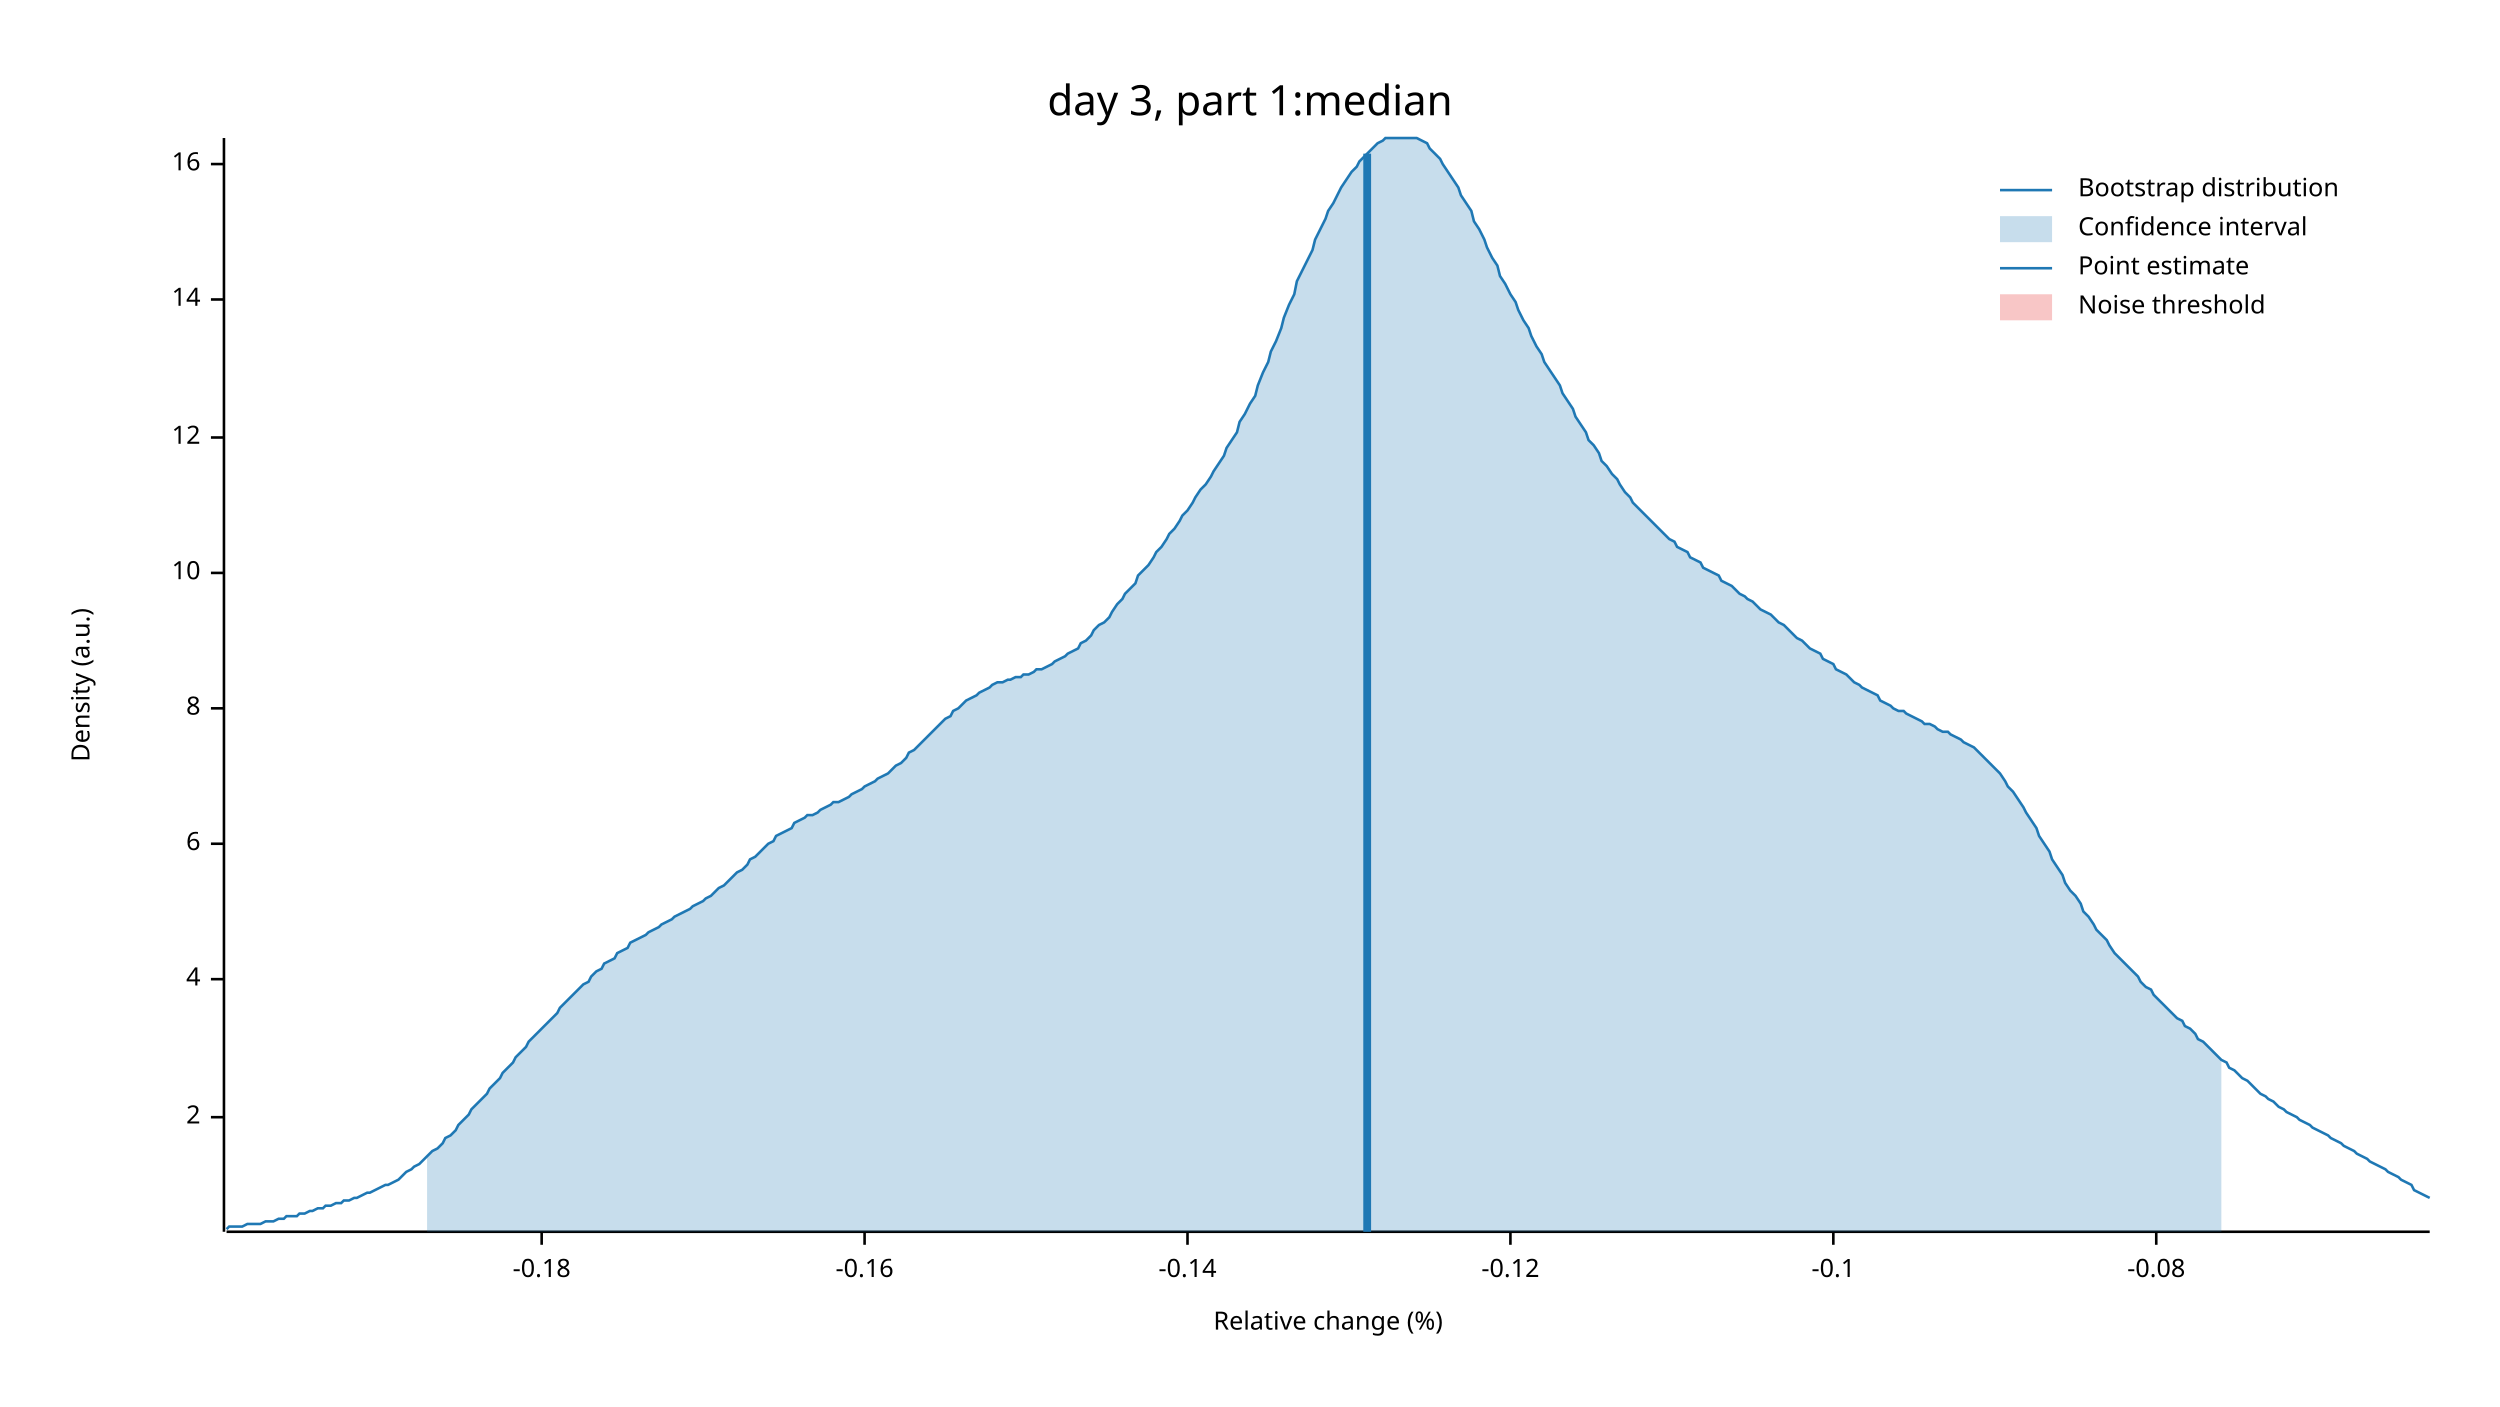
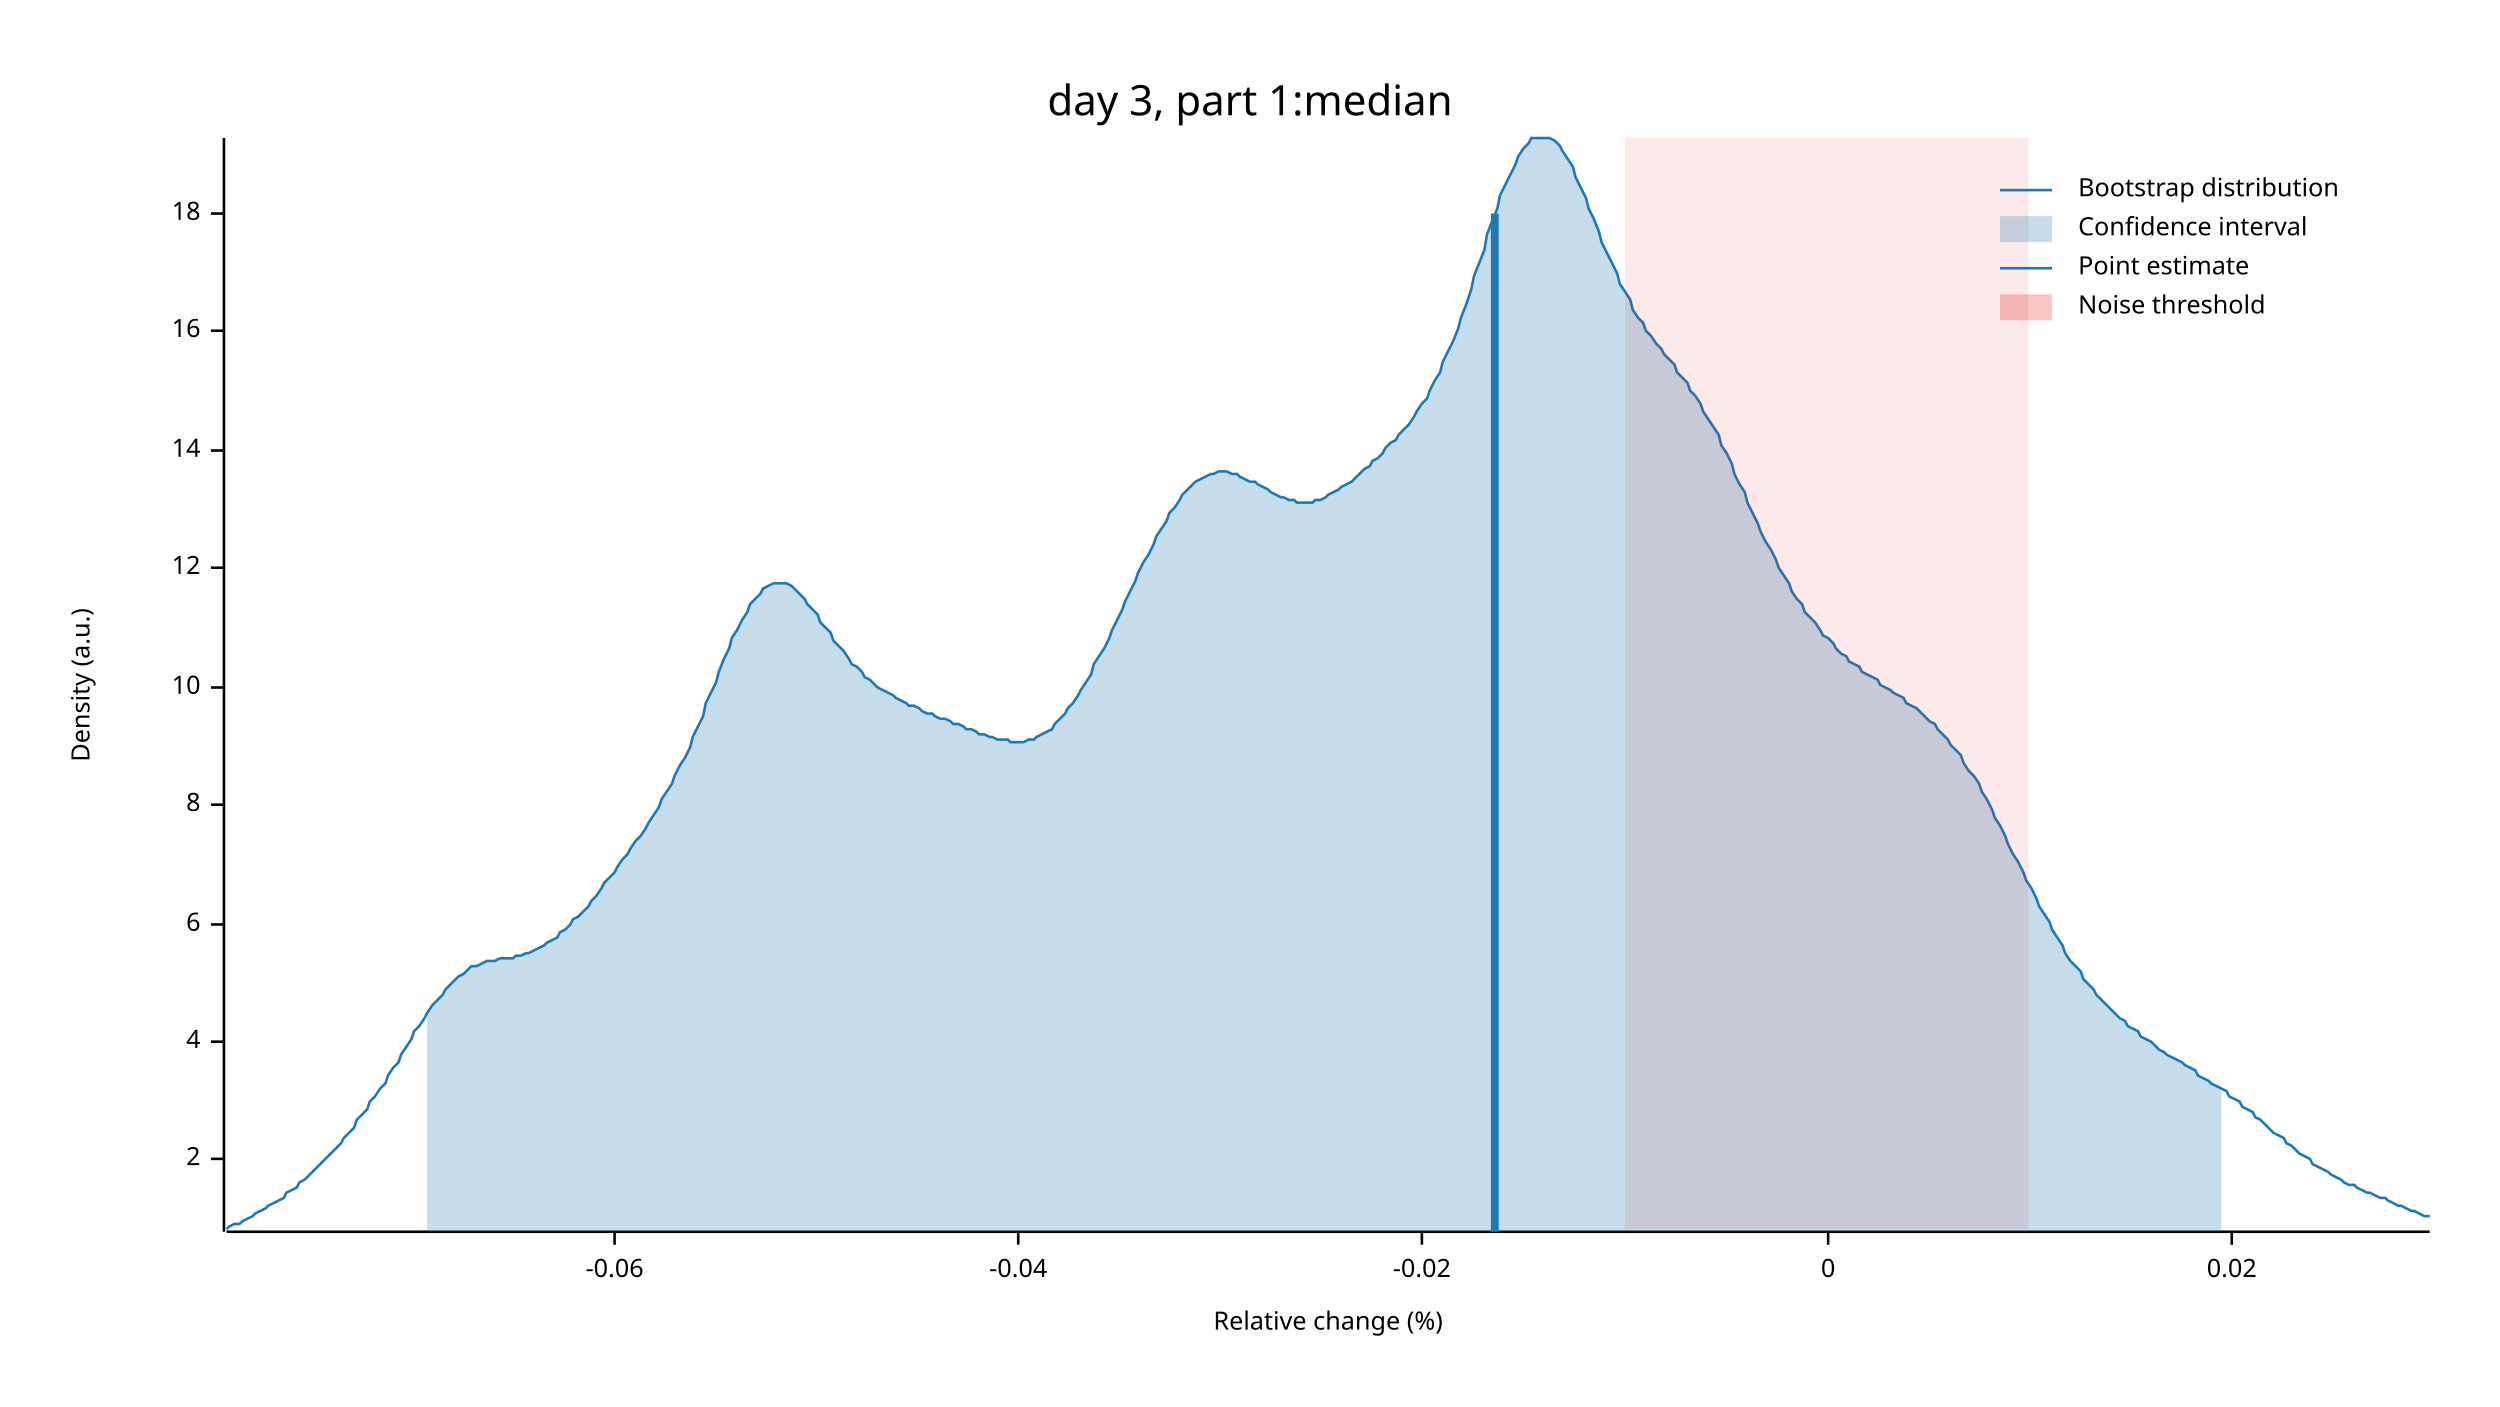
<svg xmlns="http://www.w3.org/2000/svg" width="960" height="540" viewBox="0 0 960 540">
  <text x="480" y="32" dy="0.76em" text-anchor="middle" font-family="sans-serif" font-size="16.129" opacity="1" fill="#000000">
day 3, part 1:median
</text>
  <text x="27" y="263" dy="0.76em" text-anchor="middle" font-family="sans-serif" font-size="9.677" opacity="1" fill="#000000" transform="rotate(270, 27, 263)">
Density (a.u.)
</text>
  <text x="510" y="513" dy="-0.5ex" text-anchor="middle" font-family="sans-serif" font-size="9.677" opacity="1" fill="#000000">
Relative change (%)
</text>
  <polyline fill="none" opacity="1" stroke="#000000" stroke-width="1" points="86,53 86,473 " />
-   <text x="77" y="429" dy="0.5ex" text-anchor="end" font-family="sans-serif" font-size="9.677" opacity="1" fill="#000000">
+   <text x="77" y="445" dy="0.5ex" text-anchor="end" font-family="sans-serif" font-size="9.677" opacity="1" fill="#000000">
2
</text>
-   <polyline fill="none" opacity="1" stroke="#000000" stroke-width="1" points="81,429 86,429 " />
-   <text x="77" y="376" dy="0.5ex" text-anchor="end" font-family="sans-serif" font-size="9.677" opacity="1" fill="#000000">
+   <polyline fill="none" opacity="1" stroke="#000000" stroke-width="1" points="81,445 86,445 " />
+   <text x="77" y="400" dy="0.5ex" text-anchor="end" font-family="sans-serif" font-size="9.677" opacity="1" fill="#000000">
4
</text>
-   <polyline fill="none" opacity="1" stroke="#000000" stroke-width="1" points="81,376 86,376 " />
-   <text x="77" y="324" dy="0.5ex" text-anchor="end" font-family="sans-serif" font-size="9.677" opacity="1" fill="#000000">
+   <polyline fill="none" opacity="1" stroke="#000000" stroke-width="1" points="81,400 86,400 " />
+   <text x="77" y="355" dy="0.5ex" text-anchor="end" font-family="sans-serif" font-size="9.677" opacity="1" fill="#000000">
6
</text>
-   <polyline fill="none" opacity="1" stroke="#000000" stroke-width="1" points="81,324 86,324 " />
-   <text x="77" y="272" dy="0.5ex" text-anchor="end" font-family="sans-serif" font-size="9.677" opacity="1" fill="#000000">
+   <polyline fill="none" opacity="1" stroke="#000000" stroke-width="1" points="81,355 86,355 " />
+   <text x="77" y="309" dy="0.5ex" text-anchor="end" font-family="sans-serif" font-size="9.677" opacity="1" fill="#000000">
8
</text>
-   <polyline fill="none" opacity="1" stroke="#000000" stroke-width="1" points="81,272 86,272 " />
-   <text x="77" y="220" dy="0.5ex" text-anchor="end" font-family="sans-serif" font-size="9.677" opacity="1" fill="#000000">
+   <polyline fill="none" opacity="1" stroke="#000000" stroke-width="1" points="81,309 86,309 " />
+   <text x="77" y="264" dy="0.5ex" text-anchor="end" font-family="sans-serif" font-size="9.677" opacity="1" fill="#000000">
10
</text>
-   <polyline fill="none" opacity="1" stroke="#000000" stroke-width="1" points="81,220 86,220 " />
-   <text x="77" y="168" dy="0.5ex" text-anchor="end" font-family="sans-serif" font-size="9.677" opacity="1" fill="#000000">
+   <polyline fill="none" opacity="1" stroke="#000000" stroke-width="1" points="81,264 86,264 " />
+   <text x="77" y="218" dy="0.5ex" text-anchor="end" font-family="sans-serif" font-size="9.677" opacity="1" fill="#000000">
12
</text>
-   <polyline fill="none" opacity="1" stroke="#000000" stroke-width="1" points="81,168 86,168 " />
-   <text x="77" y="115" dy="0.5ex" text-anchor="end" font-family="sans-serif" font-size="9.677" opacity="1" fill="#000000">
+   <polyline fill="none" opacity="1" stroke="#000000" stroke-width="1" points="81,218 86,218 " />
+   <text x="77" y="173" dy="0.5ex" text-anchor="end" font-family="sans-serif" font-size="9.677" opacity="1" fill="#000000">
14
</text>
-   <polyline fill="none" opacity="1" stroke="#000000" stroke-width="1" points="81,115 86,115 " />
-   <text x="77" y="63" dy="0.5ex" text-anchor="end" font-family="sans-serif" font-size="9.677" opacity="1" fill="#000000">
+   <polyline fill="none" opacity="1" stroke="#000000" stroke-width="1" points="81,173 86,173 " />
+   <text x="77" y="127" dy="0.5ex" text-anchor="end" font-family="sans-serif" font-size="9.677" opacity="1" fill="#000000">
16
</text>
-   <polyline fill="none" opacity="1" stroke="#000000" stroke-width="1" points="81,63 86,63 " />
+   <polyline fill="none" opacity="1" stroke="#000000" stroke-width="1" points="81,127 86,127 " />
+   <text x="77" y="82" dy="0.5ex" text-anchor="end" font-family="sans-serif" font-size="9.677" opacity="1" fill="#000000">
+ 18
+ </text>
+   <polyline fill="none" opacity="1" stroke="#000000" stroke-width="1" points="81,82 86,82 " />
  <polyline fill="none" opacity="1" stroke="#000000" stroke-width="1" points="87,473 933,473 " />
-   <text x="208" y="483" dy="0.76em" text-anchor="middle" font-family="sans-serif" font-size="9.677" opacity="1" fill="#000000">
- -0.18
+   <text x="236" y="483" dy="0.76em" text-anchor="middle" font-family="sans-serif" font-size="9.677" opacity="1" fill="#000000">
+ -0.06
</text>
-   <polyline fill="none" opacity="1" stroke="#000000" stroke-width="1" points="208,473 208,478 " />
-   <text x="332" y="483" dy="0.76em" text-anchor="middle" font-family="sans-serif" font-size="9.677" opacity="1" fill="#000000">
- -0.16
+   <polyline fill="none" opacity="1" stroke="#000000" stroke-width="1" points="236,473 236,478 " />
+   <text x="391" y="483" dy="0.76em" text-anchor="middle" font-family="sans-serif" font-size="9.677" opacity="1" fill="#000000">
+ -0.04
</text>
-   <polyline fill="none" opacity="1" stroke="#000000" stroke-width="1" points="332,473 332,478 " />
-   <text x="456" y="483" dy="0.76em" text-anchor="middle" font-family="sans-serif" font-size="9.677" opacity="1" fill="#000000">
- -0.14
+   <polyline fill="none" opacity="1" stroke="#000000" stroke-width="1" points="391,473 391,478 " />
+   <text x="546" y="483" dy="0.76em" text-anchor="middle" font-family="sans-serif" font-size="9.677" opacity="1" fill="#000000">
+ -0.02
</text>
-   <polyline fill="none" opacity="1" stroke="#000000" stroke-width="1" points="456,473 456,478 " />
-   <text x="580" y="483" dy="0.76em" text-anchor="middle" font-family="sans-serif" font-size="9.677" opacity="1" fill="#000000">
- -0.12
+   <polyline fill="none" opacity="1" stroke="#000000" stroke-width="1" points="546,473 546,478 " />
+   <text x="702" y="483" dy="0.76em" text-anchor="middle" font-family="sans-serif" font-size="9.677" opacity="1" fill="#000000">
+ 0
</text>
-   <polyline fill="none" opacity="1" stroke="#000000" stroke-width="1" points="580,473 580,478 " />
-   <text x="704" y="483" dy="0.76em" text-anchor="middle" font-family="sans-serif" font-size="9.677" opacity="1" fill="#000000">
- -0.1
+   <polyline fill="none" opacity="1" stroke="#000000" stroke-width="1" points="702,473 702,478 " />
+   <text x="857" y="483" dy="0.76em" text-anchor="middle" font-family="sans-serif" font-size="9.677" opacity="1" fill="#000000">
+ 0.02
</text>
-   <polyline fill="none" opacity="1" stroke="#000000" stroke-width="1" points="704,473 704,478 " />
-   <text x="828" y="483" dy="0.76em" text-anchor="middle" font-family="sans-serif" font-size="9.677" opacity="1" fill="#000000">
- -0.08
- </text>
-   <polyline fill="none" opacity="1" stroke="#000000" stroke-width="1" points="828,473 828,478 " />
-   <polyline fill="none" opacity="1" stroke="#1F78B4" stroke-width="1" points="87,472 88,471 90,471 92,471 93,471 95,470 97,470 98,470 100,470 102,469 103,469 105,469 107,468 109,468 110,467 112,467 114,467 115,466 117,466 119,465 120,465 122,464 124,464 125,463 127,463 129,462 131,462 132,461 134,461 136,460 137,460 139,459 141,458 142,458 144,457 146,456 148,455 149,455 151,454 153,453 154,452 156,450 158,449 159,448 161,447 163,445 164,444 166,442 168,441 170,439 171,437 173,436 175,434 176,432 178,430 180,428 181,426 183,424 185,422 187,420 188,418 190,416 192,414 193,412 195,410 197,408 198,406 200,404 202,402 203,400 205,398 207,396 209,394 210,393 212,391 214,389 215,387 217,385 219,383 220,382 222,380 224,378 226,377 227,375 229,373 231,372 232,370 234,369 236,368 237,366 239,365 241,364 242,362 244,361 246,360 248,359 249,358 251,357 253,356 254,355 256,354 258,353 259,352 261,351 263,350 265,349 266,348 268,347 270,346 271,345 273,344 275,342 276,341 278,340 280,338 281,337 283,335 285,334 287,332 288,330 290,329 292,327 293,326 295,324 297,323 298,321 300,320 302,319 304,318 305,316 307,315 309,314 310,313 312,313 314,312 315,311 317,310 319,309 320,308 322,308 324,307 326,306 327,305 329,304 331,303 332,302 334,301 336,300 337,299 339,298 341,297 343,295 344,294 346,293 348,291 349,289 351,288 353,286 354,285 356,283 358,281 359,280 361,278 363,276 365,275 366,273 368,272 370,270 371,269 373,268 375,267 376,266 378,265 380,264 381,263 383,262 385,262 387,261 388,261 390,260 392,260 393,259 395,259 397,258 398,257 400,257 402,256 404,255 405,254 407,253 409,252 410,251 412,250 414,249 415,247 417,246 419,244 420,242 422,240 424,239 426,237 427,235 429,232 431,230 432,228 434,226 436,224 437,221 439,219 441,217 443,214 444,212 446,210 448,207 449,205 451,203 453,200 454,198 456,196 458,193 459,191 461,188 463,186 465,183 466,181 468,178 470,175 471,172 473,169 475,166 476,162 478,159 480,155 482,152 483,148 485,143 487,139 488,135 490,131 492,126 493,122 495,117 497,113 498,108 500,104 502,100 504,96 505,92 507,88 509,84 510,81 512,78 514,74 515,72 517,69 519,66 521,64 522,62 524,60 526,58 527,57 529,55 531,54 532,53 534,53 536,53 537,53 539,53 541,53 543,53 544,53 546,54 548,55 549,57 551,59 553,61 554,63 556,66 558,69 560,72 561,75 563,78 565,81 566,85 568,88 570,92 571,95 573,99 575,102 576,106 578,109 580,113 582,116 583,119 585,123 587,126 588,129 590,133 592,136 593,139 595,142 597,145 599,148 600,151 602,154 604,157 605,160 607,163 609,166 610,169 612,171 614,174 615,177 617,179 619,182 621,184 622,186 624,189 626,191 627,193 629,195 631,197 632,198 634,200 636,202 638,204 639,205 641,207 643,208 644,210 646,211 648,212 649,214 651,215 653,216 654,218 656,219 658,220 660,221 661,223 663,224 665,225 666,226 668,228 670,229 671,230 673,231 675,233 676,234 678,235 680,236 682,238 683,239 685,240 687,242 688,243 690,245 692,246 693,247 695,249 697,250 699,251 700,253 702,254 704,255 705,257 707,258 709,259 710,260 712,262 714,263 715,264 717,265 719,266 721,267 722,269 724,270 726,271 727,272 729,273 731,273 732,274 734,275 736,276 738,277 739,278 741,278 743,279 744,280 746,281 748,281 749,282 751,283 753,284 754,285 756,286 758,287 760,289 761,290 763,292 765,294 766,295 768,297 770,300 771,302 773,304 775,307 777,310 778,312 780,315 782,318 783,321 785,324 787,327 788,330 790,333 792,336 793,339 795,342 797,344 799,347 800,350 802,352 804,355 805,357 807,359 809,361 810,363 812,366 814,368 816,370 817,371 819,373 821,375 822,377 824,379 826,380 827,382 829,384 831,386 832,387 834,389 836,391 838,392 839,394 841,395 843,397 844,399 846,400 848,402 849,403 851,405 853,407 855,408 856,410 858,411 860,413 861,414 863,415 865,417 866,418 868,420 870,421 871,422 873,423 875,425 877,426 878,427 880,428 882,429 883,430 885,431 887,432 888,433 890,434 892,435 894,436 895,437 897,438 899,439 900,440 902,441 904,442 905,443 907,444 909,445 910,446 912,447 914,448 916,449 917,450 919,451 921,452 922,453 924,454 926,455 927,457 929,458 931,459 933,460 " />
-   <polygon opacity="0.25" fill="#1F78B4" points="164,444 166,442 168,441 170,439 171,437 173,436 175,434 176,432 178,430 180,428 181,426 183,424 185,422 187,420 188,418 190,416 192,414 193,412 195,410 197,408 198,406 200,404 202,402 203,400 205,398 207,396 209,394 210,393 212,391 214,389 215,387 217,385 219,383 220,382 222,380 224,378 226,377 227,375 229,373 231,372 232,370 234,369 236,368 237,366 239,365 241,364 242,362 244,361 246,360 248,359 249,358 251,357 253,356 254,355 256,354 258,353 259,352 261,351 263,350 265,349 266,348 268,347 270,346 271,345 273,344 275,342 276,341 278,340 280,338 281,337 283,335 285,334 287,332 288,330 290,329 292,327 293,326 295,324 297,323 298,321 300,320 302,319 304,318 305,316 307,315 309,314 310,313 312,313 314,312 315,311 317,310 319,309 320,308 322,308 324,307 326,306 327,305 329,304 331,303 332,302 334,301 336,300 337,299 339,298 341,297 343,295 344,294 346,293 348,291 349,289 351,288 353,286 354,285 356,283 358,281 359,280 361,278 363,276 365,275 366,273 368,272 370,270 371,269 373,268 375,267 376,266 378,265 380,264 381,263 383,262 385,262 387,261 388,261 390,260 392,260 393,259 395,259 397,258 398,257 400,257 402,256 404,255 405,254 407,253 409,252 410,251 412,250 414,249 415,247 417,246 419,244 420,242 422,240 424,239 426,237 427,235 429,232 431,230 432,228 434,226 436,224 437,221 439,219 441,217 443,214 444,212 446,210 448,207 449,205 451,203 453,200 454,198 456,196 458,193 459,191 461,188 463,186 465,183 466,181 468,178 470,175 471,172 473,169 475,166 476,162 478,159 480,155 482,152 483,148 485,143 487,139 488,135 490,131 492,126 493,122 495,117 497,113 498,108 500,104 502,100 504,96 505,92 507,88 509,84 510,81 512,78 514,74 515,72 517,69 519,66 521,64 522,62 524,60 526,58 527,57 529,55 531,54 532,53 534,53 536,53 537,53 539,53 541,53 543,53 544,53 546,54 548,55 549,57 551,59 553,61 554,63 556,66 558,69 560,72 561,75 563,78 565,81 566,85 568,88 570,92 571,95 573,99 575,102 576,106 578,109 580,113 582,116 583,119 585,123 587,126 588,129 590,133 592,136 593,139 595,142 597,145 599,148 600,151 602,154 604,157 605,160 607,163 609,166 610,169 612,171 614,174 615,177 617,179 619,182 621,184 622,186 624,189 626,191 627,193 629,195 631,197 632,198 634,200 636,202 638,204 639,205 641,207 643,208 644,210 646,211 648,212 649,214 651,215 653,216 654,218 656,219 658,220 660,221 661,223 663,224 665,225 666,226 668,228 670,229 671,230 673,231 675,233 676,234 678,235 680,236 682,238 683,239 685,240 687,242 688,243 690,245 692,246 693,247 695,249 697,250 699,251 700,253 702,254 704,255 705,257 707,258 709,259 710,260 712,262 714,263 715,264 717,265 719,266 721,267 722,269 724,270 726,271 727,272 729,273 731,273 732,274 734,275 736,276 738,277 739,278 741,278 743,279 744,280 746,281 748,281 749,282 751,283 753,284 754,285 756,286 758,287 760,289 761,290 763,292 765,294 766,295 768,297 770,300 771,302 773,304 775,307 777,310 778,312 780,315 782,318 783,321 785,324 787,327 788,330 790,333 792,336 793,339 795,342 797,344 799,347 800,350 802,352 804,355 805,357 807,359 809,361 810,363 812,366 814,368 816,370 817,371 819,373 821,375 822,377 824,379 826,380 827,382 829,384 831,386 832,387 834,389 836,391 838,392 839,394 841,395 843,397 844,399 846,400 848,402 849,403 851,405 853,407 853,473 164,473 " />
-   <polyline fill="none" opacity="1" stroke="#1F78B4" stroke-width="3" points="525,473 525,59 " />
-   <rect x="510" y="53" width="0" height="419" opacity="0.1" fill="#E31A1C" stroke="none" />
+   <polyline fill="none" opacity="1" stroke="#000000" stroke-width="1" points="857,473 857,478 " />
+   <polyline fill="none" opacity="1" stroke="#1F78B4" stroke-width="1" points="87,472 88,471 90,470 92,470 93,469 95,468 97,467 98,466 100,465 102,464 103,463 105,462 107,461 109,460 110,458 112,457 114,456 115,454 117,453 119,451 120,450 122,448 124,446 125,445 127,443 129,441 131,439 132,437 134,435 136,433 137,430 139,428 141,426 142,423 144,421 146,418 148,416 149,413 151,410 153,408 154,405 156,402 158,399 159,396 161,394 163,391 164,389 166,386 168,384 170,382 171,380 173,378 175,376 176,375 178,374 180,372 181,371 183,371 185,370 187,369 188,369 190,369 192,368 193,368 195,368 197,368 198,367 200,367 202,366 203,366 205,365 207,364 209,363 210,362 212,361 214,360 215,358 217,357 219,355 220,353 222,352 224,350 226,348 227,346 229,344 231,341 232,339 234,337 236,335 237,333 239,330 241,328 242,326 244,323 246,321 248,318 249,316 251,313 253,310 254,307 256,304 258,301 259,298 261,294 263,291 265,287 266,283 268,279 270,275 271,270 273,266 275,262 276,258 278,253 280,249 281,245 283,242 285,238 287,235 288,232 290,230 292,228 293,226 295,225 297,224 298,224 300,224 302,224 304,225 305,226 307,228 309,230 310,232 312,234 314,236 315,239 317,241 319,243 320,246 322,248 324,250 326,253 327,255 329,256 331,258 332,260 334,261 336,263 337,264 339,265 341,266 343,267 344,268 346,269 348,270 349,271 351,271 353,272 354,273 356,274 358,274 359,275 361,276 363,276 365,277 366,278 368,278 370,279 371,280 373,280 375,281 376,282 378,282 380,283 381,283 383,284 385,284 387,284 388,285 390,285 392,285 393,285 395,284 397,284 398,283 400,282 402,281 404,280 405,278 407,276 409,274 410,272 412,270 414,267 415,265 417,262 419,259 420,255 422,252 424,249 426,245 427,242 429,238 431,234 432,231 434,227 436,223 437,220 439,216 441,213 443,209 444,206 446,203 448,200 449,197 451,195 453,192 454,190 456,188 458,186 459,185 461,184 463,183 465,182 466,182 468,181 470,181 471,181 473,182 475,182 476,183 478,184 480,185 482,185 483,186 485,187 487,188 488,189 490,190 492,191 493,191 495,192 497,192 498,193 500,193 502,193 504,193 505,192 507,192 509,191 510,190 512,189 514,188 515,187 517,186 519,185 521,183 522,182 524,180 526,179 527,177 529,176 531,174 532,172 534,170 536,169 537,167 539,165 541,163 543,160 544,158 546,155 548,153 549,150 551,146 553,143 554,139 556,135 558,131 560,126 561,122 563,117 565,111 566,106 568,101 570,96 571,90 573,85 575,80 576,75 578,71 580,67 582,63 583,60 585,57 587,55 588,53 590,53 592,53 593,53 595,53 597,54 599,56 600,58 602,61 604,64 605,68 607,72 609,76 610,80 612,84 614,89 615,93 617,97 619,101 621,105 622,109 624,112 626,115 627,119 629,122 631,124 632,127 634,129 636,132 638,134 639,136 641,138 643,140 644,143 646,145 648,147 649,150 651,152 653,155 654,158 656,161 658,164 660,167 661,171 663,174 665,178 666,182 668,186 670,189 671,193 673,197 675,201 676,204 678,208 680,211 682,215 683,218 685,221 687,224 688,227 690,230 692,232 693,235 695,237 697,239 699,242 700,244 702,245 704,247 705,249 707,251 709,252 710,254 712,255 714,256 715,258 717,259 719,260 721,261 722,263 724,264 726,265 727,266 729,267 731,268 732,270 734,271 736,272 738,274 739,275 741,277 743,278 744,280 746,282 748,284 749,286 751,288 753,290 754,293 756,296 758,298 760,301 761,304 763,307 765,311 766,314 768,317 770,321 771,324 773,328 775,331 777,335 778,338 780,341 782,345 783,348 785,351 787,354 788,357 790,360 792,363 793,366 795,369 797,371 799,373 800,376 802,378 804,380 805,382 807,384 809,386 810,387 812,389 814,391 816,392 817,394 819,395 821,396 822,398 824,399 826,400 827,401 829,403 831,404 832,405 834,406 836,407 838,408 839,409 841,410 843,411 844,413 846,414 848,415 849,416 851,417 853,418 855,419 856,421 858,422 860,423 861,425 863,426 865,427 866,429 868,430 870,432 871,433 873,435 875,436 877,437 878,439 880,440 882,442 883,443 885,444 887,445 888,447 890,448 892,449 894,450 895,451 897,452 899,453 900,454 902,455 904,455 905,456 907,457 909,458 910,458 912,459 914,460 916,460 917,461 919,462 921,463 922,463 924,464 926,465 927,465 929,466 931,467 933,467 " />
+   <polygon opacity="0.25" fill="#1F78B4" points="164,389 166,386 168,384 170,382 171,380 173,378 175,376 176,375 178,374 180,372 181,371 183,371 185,370 187,369 188,369 190,369 192,368 193,368 195,368 197,368 198,367 200,367 202,366 203,366 205,365 207,364 209,363 210,362 212,361 214,360 215,358 217,357 219,355 220,353 222,352 224,350 226,348 227,346 229,344 231,341 232,339 234,337 236,335 237,333 239,330 241,328 242,326 244,323 246,321 248,318 249,316 251,313 253,310 254,307 256,304 258,301 259,298 261,294 263,291 265,287 266,283 268,279 270,275 271,270 273,266 275,262 276,258 278,253 280,249 281,245 283,242 285,238 287,235 288,232 290,230 292,228 293,226 295,225 297,224 298,224 300,224 302,224 304,225 305,226 307,228 309,230 310,232 312,234 314,236 315,239 317,241 319,243 320,246 322,248 324,250 326,253 327,255 329,256 331,258 332,260 334,261 336,263 337,264 339,265 341,266 343,267 344,268 346,269 348,270 349,271 351,271 353,272 354,273 356,274 358,274 359,275 361,276 363,276 365,277 366,278 368,278 370,279 371,280 373,280 375,281 376,282 378,282 380,283 381,283 383,284 385,284 387,284 388,285 390,285 392,285 393,285 395,284 397,284 398,283 400,282 402,281 404,280 405,278 407,276 409,274 410,272 412,270 414,267 415,265 417,262 419,259 420,255 422,252 424,249 426,245 427,242 429,238 431,234 432,231 434,227 436,223 437,220 439,216 441,213 443,209 444,206 446,203 448,200 449,197 451,195 453,192 454,190 456,188 458,186 459,185 461,184 463,183 465,182 466,182 468,181 470,181 471,181 473,182 475,182 476,183 478,184 480,185 482,185 483,186 485,187 487,188 488,189 490,190 492,191 493,191 495,192 497,192 498,193 500,193 502,193 504,193 505,192 507,192 509,191 510,190 512,189 514,188 515,187 517,186 519,185 521,183 522,182 524,180 526,179 527,177 529,176 531,174 532,172 534,170 536,169 537,167 539,165 541,163 543,160 544,158 546,155 548,153 549,150 551,146 553,143 554,139 556,135 558,131 560,126 561,122 563,117 565,111 566,106 568,101 570,96 571,90 573,85 575,80 576,75 578,71 580,67 582,63 583,60 585,57 587,55 588,53 590,53 592,53 593,53 595,53 597,54 599,56 600,58 602,61 604,64 605,68 607,72 609,76 610,80 612,84 614,89 615,93 617,97 619,101 621,105 622,109 624,112 626,115 627,119 629,122 631,124 632,127 634,129 636,132 638,134 639,136 641,138 643,140 644,143 646,145 648,147 649,150 651,152 653,155 654,158 656,161 658,164 660,167 661,171 663,174 665,178 666,182 668,186 670,189 671,193 673,197 675,201 676,204 678,208 680,211 682,215 683,218 685,221 687,224 688,227 690,230 692,232 693,235 695,237 697,239 699,242 700,244 702,245 704,247 705,249 707,251 709,252 710,254 712,255 714,256 715,258 717,259 719,260 721,261 722,263 724,264 726,265 727,266 729,267 731,268 732,270 734,271 736,272 738,274 739,275 741,277 743,278 744,280 746,282 748,284 749,286 751,288 753,290 754,293 756,296 758,298 760,301 761,304 763,307 765,311 766,314 768,317 770,321 771,324 773,328 775,331 777,335 778,338 780,341 782,345 783,348 785,351 787,354 788,357 790,360 792,363 793,366 795,369 797,371 799,373 800,376 802,378 804,380 805,382 807,384 809,386 810,387 812,389 814,391 816,392 817,394 819,395 821,396 822,398 824,399 826,400 827,401 829,403 831,404 832,405 834,406 836,407 838,408 839,409 841,410 843,411 844,413 846,414 848,415 849,416 851,417 853,418 853,473 164,473 " />
+   <polyline fill="none" opacity="1" stroke="#1F78B4" stroke-width="3" points="574,473 574,82 " />
+   <rect x="624" y="53" width="155" height="419" opacity="0.1" fill="#E31A1C" stroke="none" />
  <text x="798" y="68" dy="0.76em" text-anchor="start" font-family="sans-serif" font-size="9.677" opacity="1" fill="#000000">
Bootstrap distribution
</text>
  <text x="798" y="83" dy="0.76em" text-anchor="start" font-family="sans-serif" font-size="9.677" opacity="1" fill="#000000">
Confidence interval
</text>
  <text x="798" y="98" dy="0.76em" text-anchor="start" font-family="sans-serif" font-size="9.677" opacity="1" fill="#000000">
Point estimate
</text>
  <text x="798" y="113" dy="0.76em" text-anchor="start" font-family="sans-serif" font-size="9.677" opacity="1" fill="#000000">
Noise threshold
</text>
  <polyline fill="none" opacity="1" stroke="#1F78B4" stroke-width="1" points="768,73 788,73 " />
  <rect x="768" y="83" width="20" height="10" opacity="0.25" fill="#1F78B4" stroke="none" />
  <polyline fill="none" opacity="1" stroke="#1F78B4" stroke-width="1" points="768,103 788,103 " />
  <rect x="768" y="113" width="20" height="10" opacity="0.25" fill="#E31A1C" stroke="none" />
</svg>
